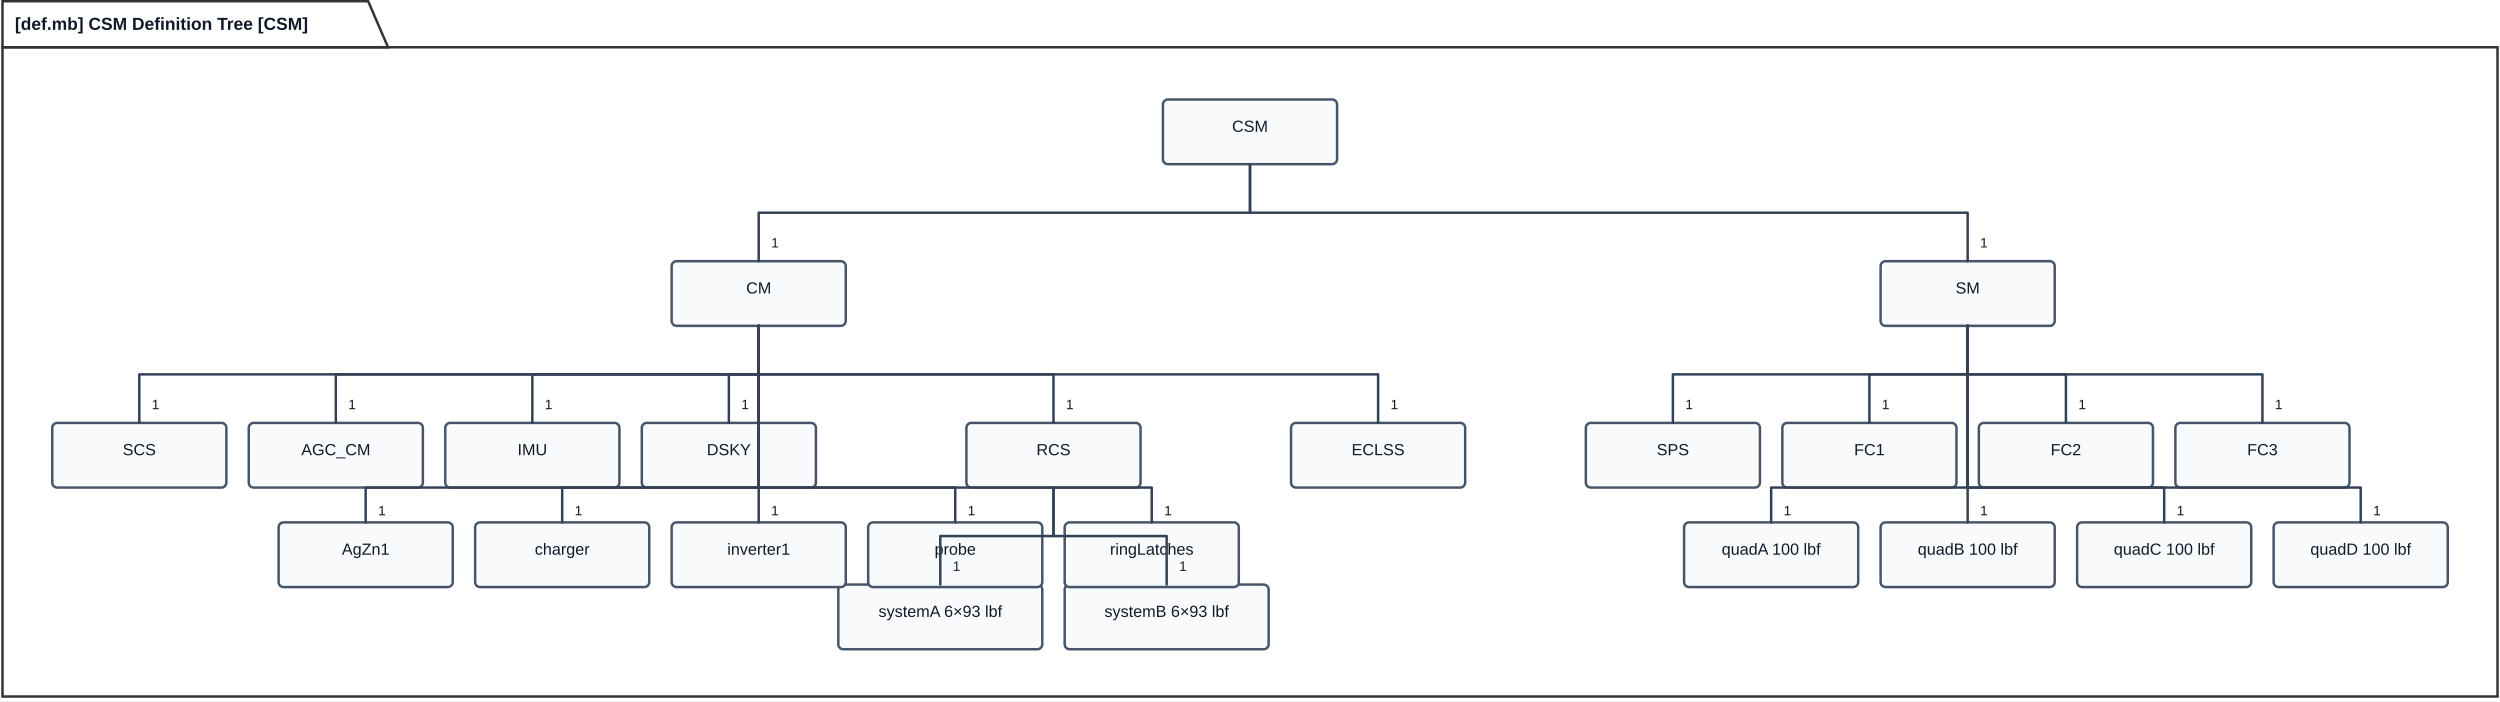
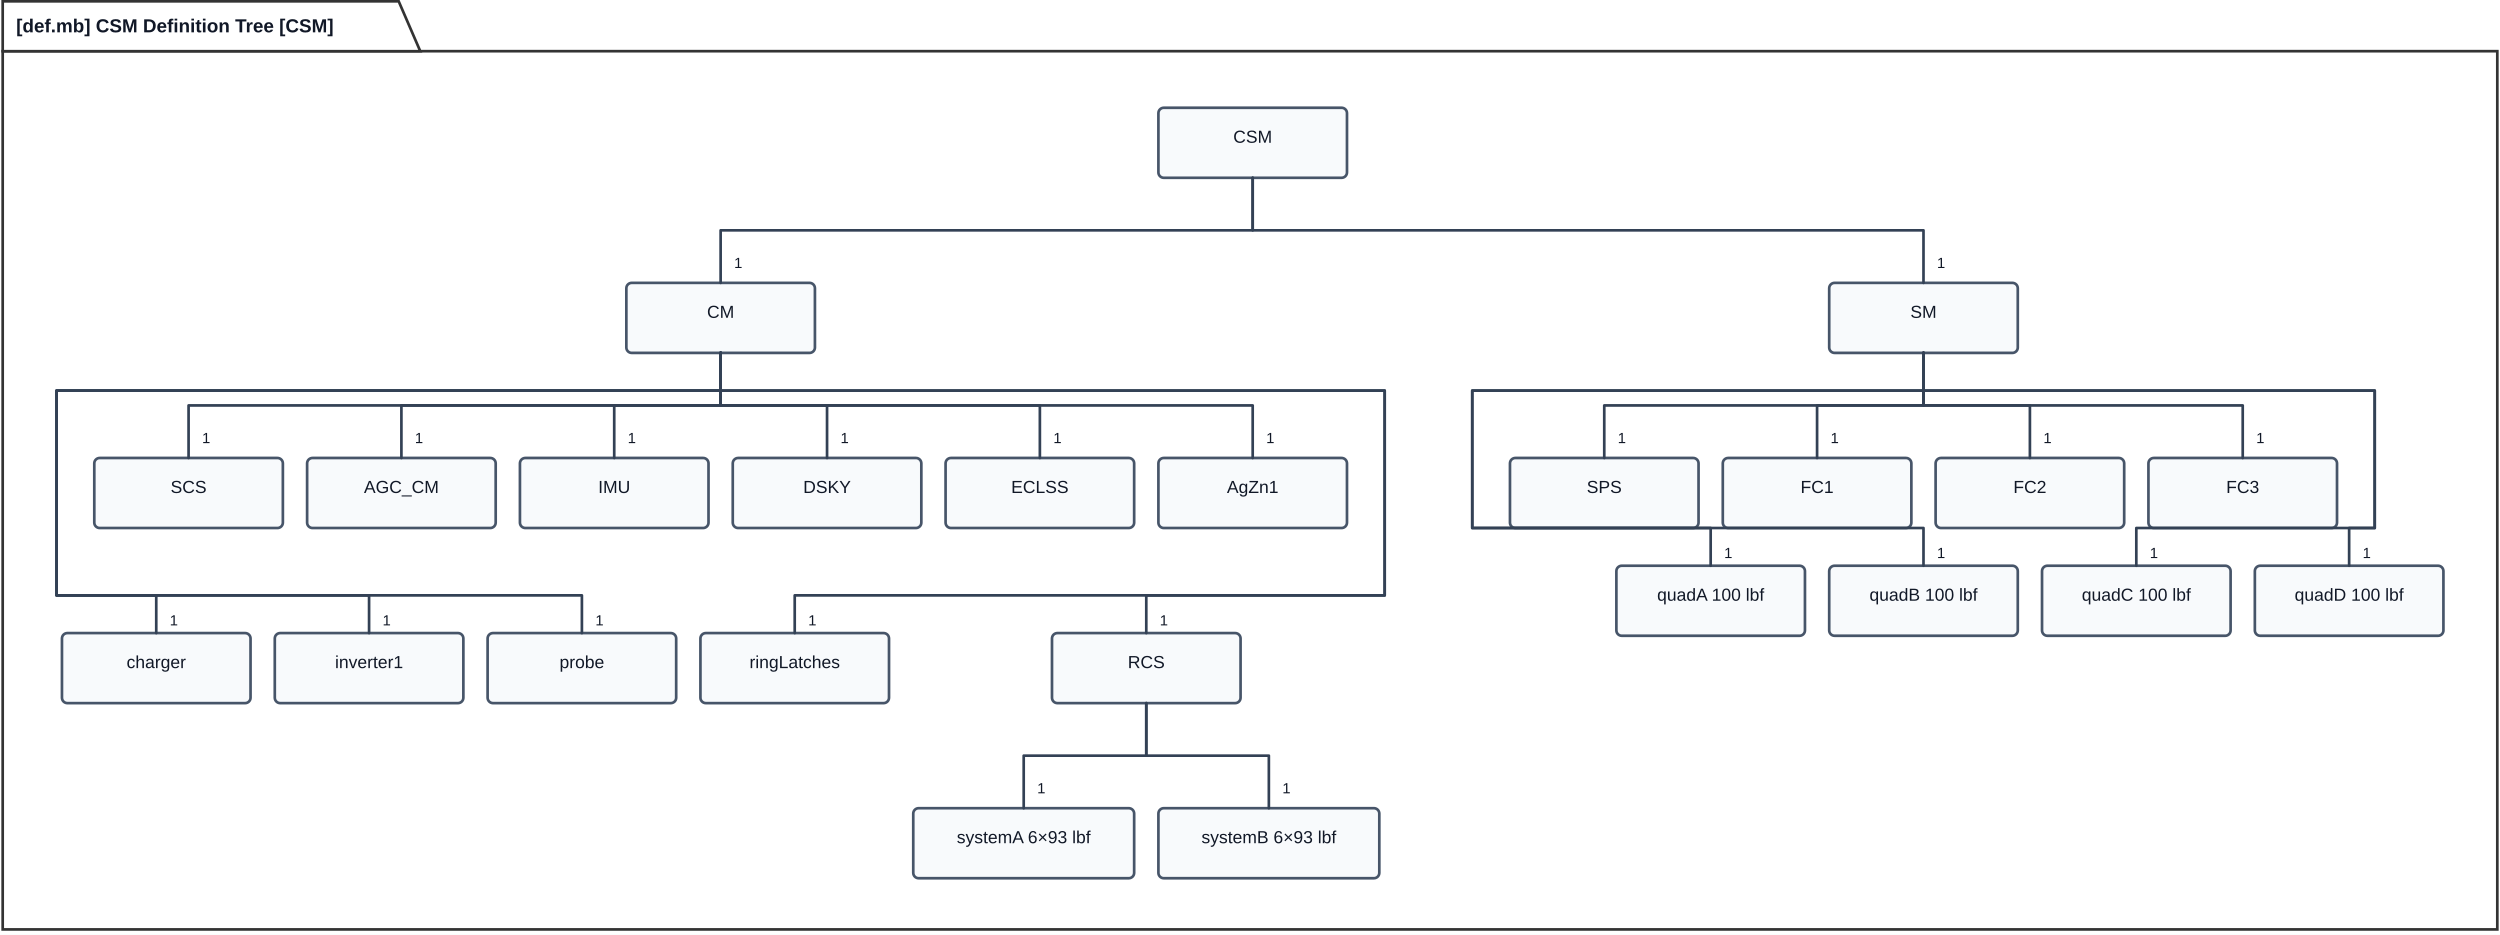
- <svg xmlns="http://www.w3.org/2000/svg" width="2010" height="564" viewBox="0 0 2010 564">
+ <svg xmlns="http://www.w3.org/2000/svg" width="1856" height="694" viewBox="0 0 1856 694">
  <defs>
    <style>text{font-family:Arial,Helvetica,sans-serif;fill:#111827}.label{font-size:13px}.small{font-size:11px}.header{font-size:14px;font-weight:600}</style>
    <marker id="arrow" markerWidth="8" markerHeight="6" refX="8" refY="3" orient="auto">
      <polygon points="0 0,8 3,0 6" fill="#1D4ED8" />
    </marker>
    <marker id="arrow-dark" markerWidth="8" markerHeight="6" refX="8" refY="3" orient="auto">
      <polygon points="0 0,8 3,0 6" fill="#334155" />
    </marker>
    <marker id="composition" markerWidth="12" markerHeight="12" refX="0" refY="6" orient="auto" markerUnits="strokeWidth">
      <polygon points="0 6,6 0,12 6,6 12" fill="#111827" stroke="#111827" />
    </marker>
  </defs>
-   <rect x="0" y="0" width="2010" height="564" fill="#FFFFFF" />
-   <rect x="2" y="38" width="2006" height="522" fill="none" stroke="#333333" stroke-width="2" />
+   <rect x="0" y="0" width="1856" height="694" fill="#FFFFFF" />
+   <rect x="2" y="38" width="1852" height="652" fill="none" stroke="#333333" stroke-width="2" />
  <path d="M 2 1 H 296 L 312 38 H 2 Z" fill="#FFFFFF" stroke="#333333" stroke-width="2" />
  <text class="header" x="12" y="24">[def.mb] CSM Definition Tree [CSM]</text>
-   <rect x="2" y="38" width="2006" height="524" fill="none" stroke="#333333" stroke-width="0" />
+   <rect x="2" y="38" width="1852" height="654" fill="none" stroke="#333333" stroke-width="0" />
  <g transform="translate(2,40)">
-     <rect id="CSM" x="933" y="40" width="140" height="52" rx="4" fill="#F8FAFC" stroke="#475569" stroke-width="2" />
-     <text class="label" text-anchor="middle" x="1003" y="66">CSM</text>
-     <rect id="CM" x="538" y="170" width="140" height="52" rx="4" fill="#F8FAFC" stroke="#475569" stroke-width="2" />
-     <text class="label" text-anchor="middle" x="608" y="196">CM</text>
-     <rect id="SCS" x="40" y="300" width="140" height="52" rx="4" fill="#F8FAFC" stroke="#475569" stroke-width="2" />
-     <text class="label" text-anchor="middle" x="110" y="326">SCS</text>
-     <rect id="AGC_CM" x="198" y="300" width="140" height="52" rx="4" fill="#F8FAFC" stroke="#475569" stroke-width="2" />
-     <text class="label" text-anchor="middle" x="268" y="326">AGC_CM</text>
-     <rect id="IMU" x="356" y="300" width="140" height="52" rx="4" fill="#F8FAFC" stroke="#475569" stroke-width="2" />
-     <text class="label" text-anchor="middle" x="426" y="326">IMU</text>
-     <rect id="DSKY" x="514" y="300" width="140" height="52" rx="4" fill="#F8FAFC" stroke="#475569" stroke-width="2" />
-     <text class="label" text-anchor="middle" x="584" y="326">DSKY</text>
-     <rect id="RCS" x="775" y="300" width="140" height="52" rx="4" fill="#F8FAFC" stroke="#475569" stroke-width="2" />
-     <text class="label" text-anchor="middle" x="845" y="326">RCS</text>
-     <rect id="systemA" x="672" y="430" width="164" height="52" rx="4" fill="#F8FAFC" stroke="#475569" stroke-width="2" />
-     <text class="label" text-anchor="middle" x="754" y="456">systemA 6×93 lbf</text>
-     <rect id="systemB" x="854" y="430" width="164" height="52" rx="4" fill="#F8FAFC" stroke="#475569" stroke-width="2" />
-     <text class="label" text-anchor="middle" x="936" y="456">systemB 6×93 lbf</text>
-     <rect id="ECLSS" x="1036" y="300" width="140" height="52" rx="4" fill="#F8FAFC" stroke="#475569" stroke-width="2" />
-     <text class="label" text-anchor="middle" x="1106" y="326">ECLSS</text>
-     <rect id="AgZn1" x="222" y="380" width="140" height="52" rx="4" fill="#F8FAFC" stroke="#475569" stroke-width="2" />
-     <text class="label" text-anchor="middle" x="292" y="406">AgZn1</text>
-     <rect id="charger" x="380" y="380" width="140" height="52" rx="4" fill="#F8FAFC" stroke="#475569" stroke-width="2" />
-     <text class="label" text-anchor="middle" x="450" y="406">charger</text>
-     <rect id="inverter1" x="538" y="380" width="140" height="52" rx="4" fill="#F8FAFC" stroke="#475569" stroke-width="2" />
-     <text class="label" text-anchor="middle" x="608" y="406">inverter1</text>
-     <rect id="probe" x="696" y="380" width="140" height="52" rx="4" fill="#F8FAFC" stroke="#475569" stroke-width="2" />
-     <text class="label" text-anchor="middle" x="766" y="406">probe</text>
-     <rect id="ringLatches" x="854" y="380" width="140" height="52" rx="4" fill="#F8FAFC" stroke="#475569" stroke-width="2" />
-     <text class="label" text-anchor="middle" x="924" y="406">ringLatches</text>
-     <rect id="SM" x="1510" y="170" width="140" height="52" rx="4" fill="#F8FAFC" stroke="#475569" stroke-width="2" />
-     <text class="label" text-anchor="middle" x="1580" y="196">SM</text>
-     <rect id="SPS" x="1273" y="300" width="140" height="52" rx="4" fill="#F8FAFC" stroke="#475569" stroke-width="2" />
-     <text class="label" text-anchor="middle" x="1343" y="326">SPS</text>
-     <rect id="FC1" x="1431" y="300" width="140" height="52" rx="4" fill="#F8FAFC" stroke="#475569" stroke-width="2" />
-     <text class="label" text-anchor="middle" x="1501" y="326">FC1</text>
-     <rect id="FC2" x="1589" y="300" width="140" height="52" rx="4" fill="#F8FAFC" stroke="#475569" stroke-width="2" />
-     <text class="label" text-anchor="middle" x="1659" y="326">FC2</text>
-     <rect id="FC3" x="1747" y="300" width="140" height="52" rx="4" fill="#F8FAFC" stroke="#475569" stroke-width="2" />
-     <text class="label" text-anchor="middle" x="1817" y="326">FC3</text>
-     <rect id="quadA" x="1352" y="380" width="140" height="52" rx="4" fill="#F8FAFC" stroke="#475569" stroke-width="2" />
-     <text class="label" text-anchor="middle" x="1422" y="406">quadA 100 lbf</text>
-     <rect id="quadB" x="1510" y="380" width="140" height="52" rx="4" fill="#F8FAFC" stroke="#475569" stroke-width="2" />
-     <text class="label" text-anchor="middle" x="1580" y="406">quadB 100 lbf</text>
-     <rect id="quadC" x="1668" y="380" width="140" height="52" rx="4" fill="#F8FAFC" stroke="#475569" stroke-width="2" />
-     <text class="label" text-anchor="middle" x="1738" y="406">quadC 100 lbf</text>
-     <rect id="quadD" x="1826" y="380" width="140" height="52" rx="4" fill="#F8FAFC" stroke="#475569" stroke-width="2" />
-     <text class="label" text-anchor="middle" x="1896" y="406">quadD 100 lbf</text>
-     <path d="M 1003,92 L 1003,131 L 608,131 L 608,170" fill="none" stroke="#334155" stroke-width="2" stroke-linejoin="round" stroke-linecap="round" />
-     <path d="M 1003,92 L 1003,131 L 1580,131 L 1580,170" fill="none" stroke="#334155" stroke-width="2" stroke-linejoin="round" stroke-linecap="round" />
-     <path d="M 608,222 L 608,261 L 110,261 L 110,300" fill="none" stroke="#334155" stroke-width="2" stroke-linejoin="round" stroke-linecap="round" />
-     <path d="M 608,222 L 608,261 L 268,261 L 268,300" fill="none" stroke="#334155" stroke-width="2" stroke-linejoin="round" stroke-linecap="round" />
-     <path d="M 608,222 L 608,261 L 426,261 L 426,300" fill="none" stroke="#334155" stroke-width="2" stroke-linejoin="round" stroke-linecap="round" />
-     <path d="M 608,222 L 608,261 L 584,261 L 584,300" fill="none" stroke="#334155" stroke-width="2" stroke-linejoin="round" stroke-linecap="round" />
-     <path d="M 608,222 L 608,261 L 845,261 L 845,300" fill="none" stroke="#334155" stroke-width="2" stroke-linejoin="round" stroke-linecap="round" />
-     <path d="M 608,222 L 608,261 L 1106,261 L 1106,300" fill="none" stroke="#334155" stroke-width="2" stroke-linejoin="round" stroke-linecap="round" />
-     <path d="M 608,222 L 608,352 L 292,352 L 292,380" fill="none" stroke="#334155" stroke-width="2" stroke-linejoin="round" stroke-linecap="round" />
-     <path d="M 608,222 L 608,352 L 450,352 L 450,380" fill="none" stroke="#334155" stroke-width="2" stroke-linejoin="round" stroke-linecap="round" />
-     <path d="M 608,222 L 608,352 L 608,380" fill="none" stroke="#334155" stroke-width="2" stroke-linejoin="round" stroke-linecap="round" />
-     <path d="M 608,222 L 608,352 L 766,352 L 766,380" fill="none" stroke="#334155" stroke-width="2" stroke-linejoin="round" stroke-linecap="round" />
-     <path d="M 608,222 L 608,352 L 924,352 L 924,380" fill="none" stroke="#334155" stroke-width="2" stroke-linejoin="round" stroke-linecap="round" />
-     <path d="M 845,352 L 845,391 L 754,391 L 754,430" fill="none" stroke="#334155" stroke-width="2" stroke-linejoin="round" stroke-linecap="round" />
-     <path d="M 845,352 L 845,391 L 936,391 L 936,430" fill="none" stroke="#334155" stroke-width="2" stroke-linejoin="round" stroke-linecap="round" />
-     <path d="M 1580,222 L 1580,261 L 1343,261 L 1343,300" fill="none" stroke="#334155" stroke-width="2" stroke-linejoin="round" stroke-linecap="round" />
-     <path d="M 1580,222 L 1580,261 L 1501,261 L 1501,300" fill="none" stroke="#334155" stroke-width="2" stroke-linejoin="round" stroke-linecap="round" />
-     <path d="M 1580,222 L 1580,261 L 1659,261 L 1659,300" fill="none" stroke="#334155" stroke-width="2" stroke-linejoin="round" stroke-linecap="round" />
-     <path d="M 1580,222 L 1580,261 L 1817,261 L 1817,300" fill="none" stroke="#334155" stroke-width="2" stroke-linejoin="round" stroke-linecap="round" />
-     <path d="M 1580,222 L 1580,352 L 1422,352 L 1422,380" fill="none" stroke="#334155" stroke-width="2" stroke-linejoin="round" stroke-linecap="round" />
-     <path d="M 1580,222 L 1580,352 L 1580,380" fill="none" stroke="#334155" stroke-width="2" stroke-linejoin="round" stroke-linecap="round" />
-     <path d="M 1580,222 L 1580,352 L 1738,352 L 1738,380" fill="none" stroke="#334155" stroke-width="2" stroke-linejoin="round" stroke-linecap="round" />
-     <path d="M 1580,222 L 1580,352 L 1896,352 L 1896,380" fill="none" stroke="#334155" stroke-width="2" stroke-linejoin="round" stroke-linecap="round" />
-     <text class="small" x="618" y="158.98">1</text>
-     <text class="small" x="1590" y="158.98">1</text>
-     <text class="small" x="120" y="288.98">1</text>
-     <text class="small" x="278" y="288.98">1</text>
-     <text class="small" x="436" y="288.98">1</text>
-     <text class="small" x="594" y="288.98">1</text>
-     <text class="small" x="855" y="288.98">1</text>
-     <text class="small" x="1116" y="288.98">1</text>
-     <text class="small" x="302" y="374.32">1</text>
-     <text class="small" x="460" y="374.32">1</text>
-     <text class="small" x="618" y="374.32">1</text>
-     <text class="small" x="776" y="374.32">1</text>
-     <text class="small" x="934" y="374.32">1</text>
-     <text class="small" x="764" y="418.98">1</text>
-     <text class="small" x="946" y="418.98">1</text>
-     <text class="small" x="1353" y="288.98">1</text>
-     <text class="small" x="1511" y="288.98">1</text>
-     <text class="small" x="1669" y="288.98">1</text>
-     <text class="small" x="1827" y="288.98">1</text>
-     <text class="small" x="1432" y="374.32">1</text>
-     <text class="small" x="1590" y="374.32">1</text>
-     <text class="small" x="1748" y="374.32">1</text>
-     <text class="small" x="1906" y="374.32">1</text>
+     <rect id="CSM" x="858" y="40" width="140" height="52" rx="4" fill="#F8FAFC" stroke="#475569" stroke-width="2" />
+     <text class="label" text-anchor="middle" x="928" y="66">CSM</text>
+     <rect id="CM" x="463" y="170" width="140" height="52" rx="4" fill="#F8FAFC" stroke="#475569" stroke-width="2" />
+     <text class="label" text-anchor="middle" x="533" y="196">CM</text>
+     <rect id="SCS" x="68" y="300" width="140" height="52" rx="4" fill="#F8FAFC" stroke="#475569" stroke-width="2" />
+     <text class="label" text-anchor="middle" x="138" y="326">SCS</text>
+     <rect id="AGC_CM" x="226" y="300" width="140" height="52" rx="4" fill="#F8FAFC" stroke="#475569" stroke-width="2" />
+     <text class="label" text-anchor="middle" x="296" y="326">AGC_CM</text>
+     <rect id="IMU" x="384" y="300" width="140" height="52" rx="4" fill="#F8FAFC" stroke="#475569" stroke-width="2" />
+     <text class="label" text-anchor="middle" x="454" y="326">IMU</text>
+     <rect id="DSKY" x="542" y="300" width="140" height="52" rx="4" fill="#F8FAFC" stroke="#475569" stroke-width="2" />
+     <text class="label" text-anchor="middle" x="612" y="326">DSKY</text>
+     <rect id="ECLSS" x="700" y="300" width="140" height="52" rx="4" fill="#F8FAFC" stroke="#475569" stroke-width="2" />
+     <text class="label" text-anchor="middle" x="770" y="326">ECLSS</text>
+     <rect id="AgZn1" x="858" y="300" width="140" height="52" rx="4" fill="#F8FAFC" stroke="#475569" stroke-width="2" />
+     <text class="label" text-anchor="middle" x="928" y="326">AgZn1</text>
+     <rect id="charger" x="44" y="430" width="140" height="52" rx="4" fill="#F8FAFC" stroke="#475569" stroke-width="2" />
+     <text class="label" text-anchor="middle" x="114" y="456">charger</text>
+     <rect id="inverter1" x="202" y="430" width="140" height="52" rx="4" fill="#F8FAFC" stroke="#475569" stroke-width="2" />
+     <text class="label" text-anchor="middle" x="272" y="456">inverter1</text>
+     <rect id="probe" x="360" y="430" width="140" height="52" rx="4" fill="#F8FAFC" stroke="#475569" stroke-width="2" />
+     <text class="label" text-anchor="middle" x="430" y="456">probe</text>
+     <rect id="ringLatches" x="518" y="430" width="140" height="52" rx="4" fill="#F8FAFC" stroke="#475569" stroke-width="2" />
+     <text class="label" text-anchor="middle" x="588" y="456">ringLatches</text>
+     <rect id="RCS" x="779" y="430" width="140" height="52" rx="4" fill="#F8FAFC" stroke="#475569" stroke-width="2" />
+     <text class="label" text-anchor="middle" x="849" y="456">RCS</text>
+     <rect id="systemA" x="676" y="560" width="164" height="52" rx="4" fill="#F8FAFC" stroke="#475569" stroke-width="2" />
+     <text class="label" text-anchor="middle" x="758" y="586">systemA 6×93 lbf</text>
+     <rect id="systemB" x="858" y="560" width="164" height="52" rx="4" fill="#F8FAFC" stroke="#475569" stroke-width="2" />
+     <text class="label" text-anchor="middle" x="940" y="586">systemB 6×93 lbf</text>
+     <rect id="SM" x="1356" y="170" width="140" height="52" rx="4" fill="#F8FAFC" stroke="#475569" stroke-width="2" />
+     <text class="label" text-anchor="middle" x="1426" y="196">SM</text>
+     <rect id="SPS" x="1119" y="300" width="140" height="52" rx="4" fill="#F8FAFC" stroke="#475569" stroke-width="2" />
+     <text class="label" text-anchor="middle" x="1189" y="326">SPS</text>
+     <rect id="FC1" x="1277" y="300" width="140" height="52" rx="4" fill="#F8FAFC" stroke="#475569" stroke-width="2" />
+     <text class="label" text-anchor="middle" x="1347" y="326">FC1</text>
+     <rect id="FC2" x="1435" y="300" width="140" height="52" rx="4" fill="#F8FAFC" stroke="#475569" stroke-width="2" />
+     <text class="label" text-anchor="middle" x="1505" y="326">FC2</text>
+     <rect id="FC3" x="1593" y="300" width="140" height="52" rx="4" fill="#F8FAFC" stroke="#475569" stroke-width="2" />
+     <text class="label" text-anchor="middle" x="1663" y="326">FC3</text>
+     <rect id="quadA" x="1198" y="380" width="140" height="52" rx="4" fill="#F8FAFC" stroke="#475569" stroke-width="2" />
+     <text class="label" text-anchor="middle" x="1268" y="406">quadA 100 lbf</text>
+     <rect id="quadB" x="1356" y="380" width="140" height="52" rx="4" fill="#F8FAFC" stroke="#475569" stroke-width="2" />
+     <text class="label" text-anchor="middle" x="1426" y="406">quadB 100 lbf</text>
+     <rect id="quadC" x="1514" y="380" width="140" height="52" rx="4" fill="#F8FAFC" stroke="#475569" stroke-width="2" />
+     <text class="label" text-anchor="middle" x="1584" y="406">quadC 100 lbf</text>
+     <rect id="quadD" x="1672" y="380" width="140" height="52" rx="4" fill="#F8FAFC" stroke="#475569" stroke-width="2" />
+     <text class="label" text-anchor="middle" x="1742" y="406">quadD 100 lbf</text>
+     <path d="M 928,92 L 928,131 L 533,131 L 533,170" fill="none" stroke="#334155" stroke-width="2" stroke-linejoin="round" stroke-linecap="round" />
+     <path d="M 928,92 L 928,131 L 1426,131 L 1426,170" fill="none" stroke="#334155" stroke-width="2" stroke-linejoin="round" stroke-linecap="round" />
+     <path d="M 533,222 L 533,261 L 138,261 L 138,300" fill="none" stroke="#334155" stroke-width="2" stroke-linejoin="round" stroke-linecap="round" />
+     <path d="M 533,222 L 533,261 L 296,261 L 296,300" fill="none" stroke="#334155" stroke-width="2" stroke-linejoin="round" stroke-linecap="round" />
+     <path d="M 533,222 L 533,261 L 454,261 L 454,300" fill="none" stroke="#334155" stroke-width="2" stroke-linejoin="round" stroke-linecap="round" />
+     <path d="M 533,222 L 533,261 L 612,261 L 612,300" fill="none" stroke="#334155" stroke-width="2" stroke-linejoin="round" stroke-linecap="round" />
+     <path d="M 533,222 L 533,261 L 770,261 L 770,300" fill="none" stroke="#334155" stroke-width="2" stroke-linejoin="round" stroke-linecap="round" />
+     <path d="M 533,222 L 533,261 L 928,261 L 928,300" fill="none" stroke="#334155" stroke-width="2" stroke-linejoin="round" stroke-linecap="round" />
+     <path d="M 533,222 L 533,250 L 40,250 L 40,402 L 114,402 L 114,430" fill="none" stroke="#334155" stroke-width="2" stroke-linejoin="round" stroke-linecap="round" />
+     <path d="M 533,222 L 533,250 L 40,250 L 40,402 L 272,402 L 272,430" fill="none" stroke="#334155" stroke-width="2" stroke-linejoin="round" stroke-linecap="round" />
+     <path d="M 533,222 L 533,250 L 40,250 L 40,402 L 430,402 L 430,430" fill="none" stroke="#334155" stroke-width="2" stroke-linejoin="round" stroke-linecap="round" />
+     <path d="M 533,222 L 533,250 L 1026,250 L 1026,402 L 588,402 L 588,430" fill="none" stroke="#334155" stroke-width="2" stroke-linejoin="round" stroke-linecap="round" />
+     <path d="M 533,222 L 533,250 L 1026,250 L 1026,402 L 849,402 L 849,430" fill="none" stroke="#334155" stroke-width="2" stroke-linejoin="round" stroke-linecap="round" />
+     <path d="M 849,482 L 849,521 L 758,521 L 758,560" fill="none" stroke="#334155" stroke-width="2" stroke-linejoin="round" stroke-linecap="round" />
+     <path d="M 849,482 L 849,521 L 940,521 L 940,560" fill="none" stroke="#334155" stroke-width="2" stroke-linejoin="round" stroke-linecap="round" />
+     <path d="M 1426,222 L 1426,261 L 1189,261 L 1189,300" fill="none" stroke="#334155" stroke-width="2" stroke-linejoin="round" stroke-linecap="round" />
+     <path d="M 1426,222 L 1426,261 L 1347,261 L 1347,300" fill="none" stroke="#334155" stroke-width="2" stroke-linejoin="round" stroke-linecap="round" />
+     <path d="M 1426,222 L 1426,261 L 1505,261 L 1505,300" fill="none" stroke="#334155" stroke-width="2" stroke-linejoin="round" stroke-linecap="round" />
+     <path d="M 1426,222 L 1426,261 L 1663,261 L 1663,300" fill="none" stroke="#334155" stroke-width="2" stroke-linejoin="round" stroke-linecap="round" />
+     <path d="M 1426,222 L 1426,250 L 1091,250 L 1091,352 L 1268,352 L 1268,380" fill="none" stroke="#334155" stroke-width="2" stroke-linejoin="round" stroke-linecap="round" />
+     <path d="M 1426,222 L 1426,250 L 1091,250 L 1091,352 L 1426,352 L 1426,380" fill="none" stroke="#334155" stroke-width="2" stroke-linejoin="round" stroke-linecap="round" />
+     <path d="M 1426,222 L 1426,250 L 1761,250 L 1761,352 L 1584,352 L 1584,380" fill="none" stroke="#334155" stroke-width="2" stroke-linejoin="round" stroke-linecap="round" />
+     <path d="M 1426,222 L 1426,250 L 1761,250 L 1761,352 L 1742,352 L 1742,380" fill="none" stroke="#334155" stroke-width="2" stroke-linejoin="round" stroke-linecap="round" />
+     <text class="small" x="543" y="158.98">1</text>
+     <text class="small" x="1436" y="158.98">1</text>
+     <text class="small" x="148" y="288.98">1</text>
+     <text class="small" x="306" y="288.98">1</text>
+     <text class="small" x="464" y="288.98">1</text>
+     <text class="small" x="622" y="288.98">1</text>
+     <text class="small" x="780" y="288.98">1</text>
+     <text class="small" x="938" y="288.98">1</text>
+     <text class="small" x="124" y="424.32">1</text>
+     <text class="small" x="282" y="424.32">1</text>
+     <text class="small" x="440" y="424.32">1</text>
+     <text class="small" x="598" y="424.32">1</text>
+     <text class="small" x="859" y="424.32">1</text>
+     <text class="small" x="768" y="548.98">1</text>
+     <text class="small" x="950" y="548.98">1</text>
+     <text class="small" x="1199" y="288.98">1</text>
+     <text class="small" x="1357" y="288.98">1</text>
+     <text class="small" x="1515" y="288.98">1</text>
+     <text class="small" x="1673" y="288.98">1</text>
+     <text class="small" x="1278" y="374.32">1</text>
+     <text class="small" x="1436" y="374.32">1</text>
+     <text class="small" x="1594" y="374.32">1</text>
+     <text class="small" x="1752" y="374.32">1</text>
  </g>
</svg>
